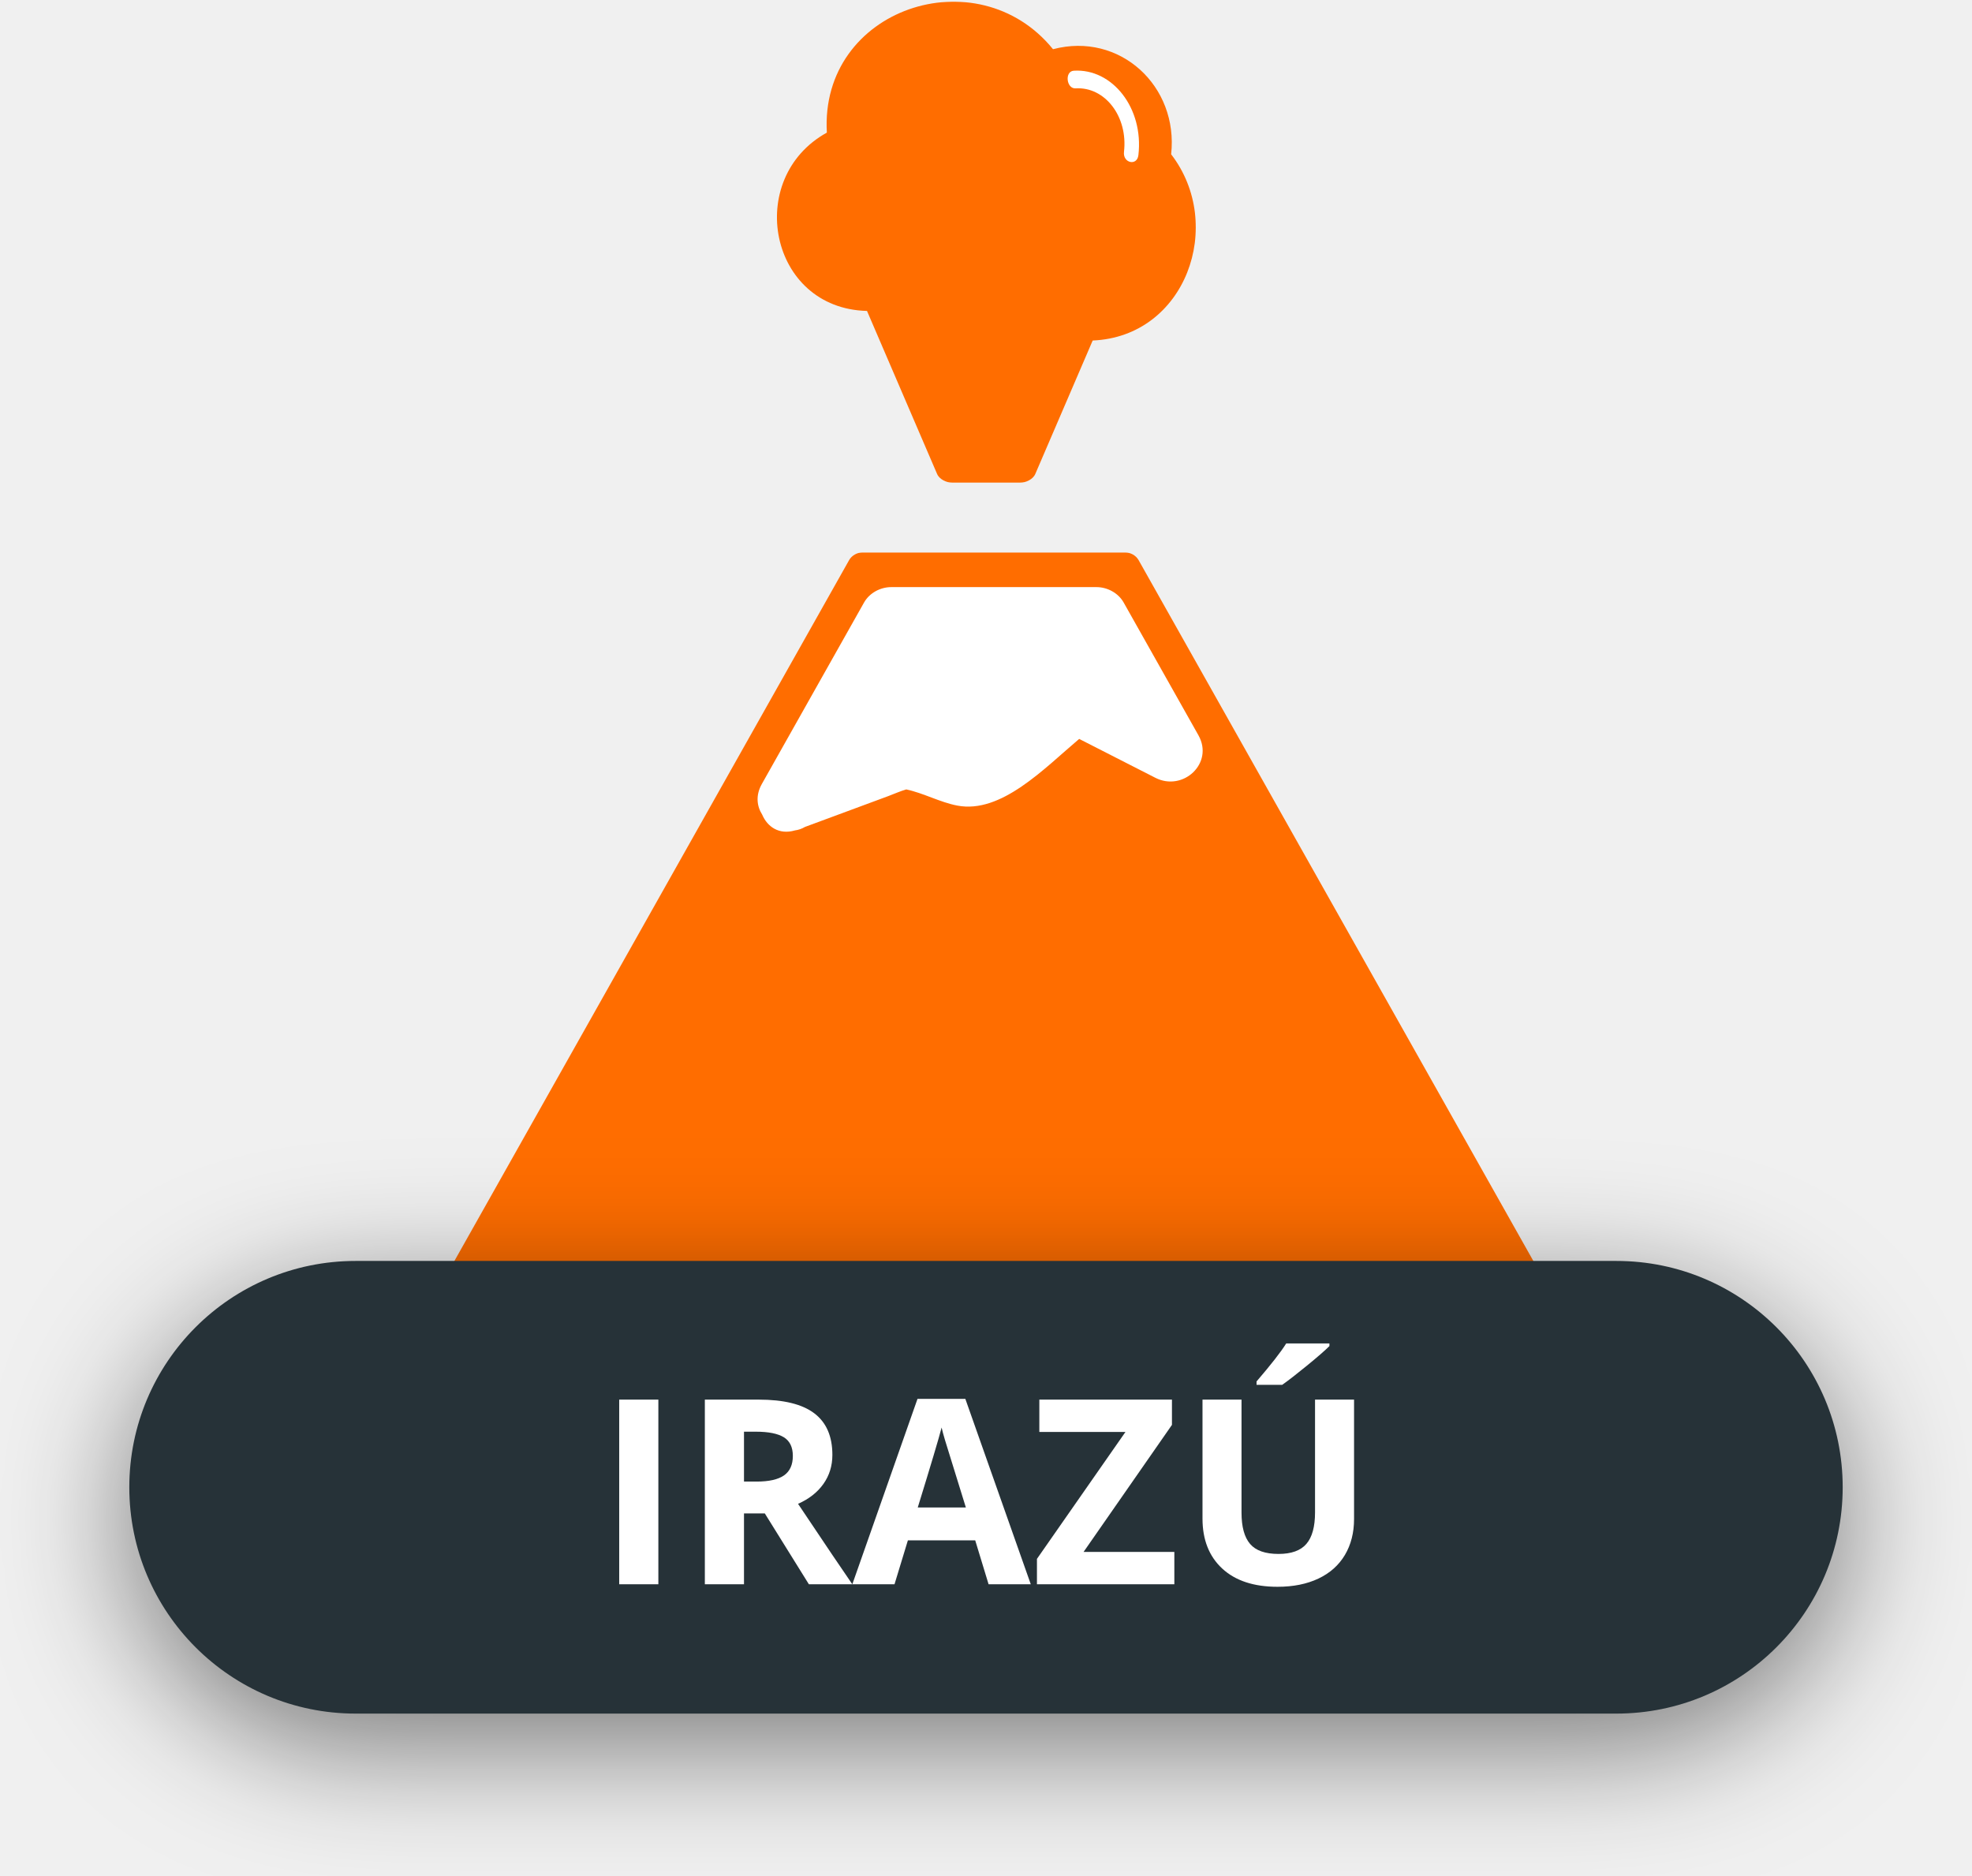
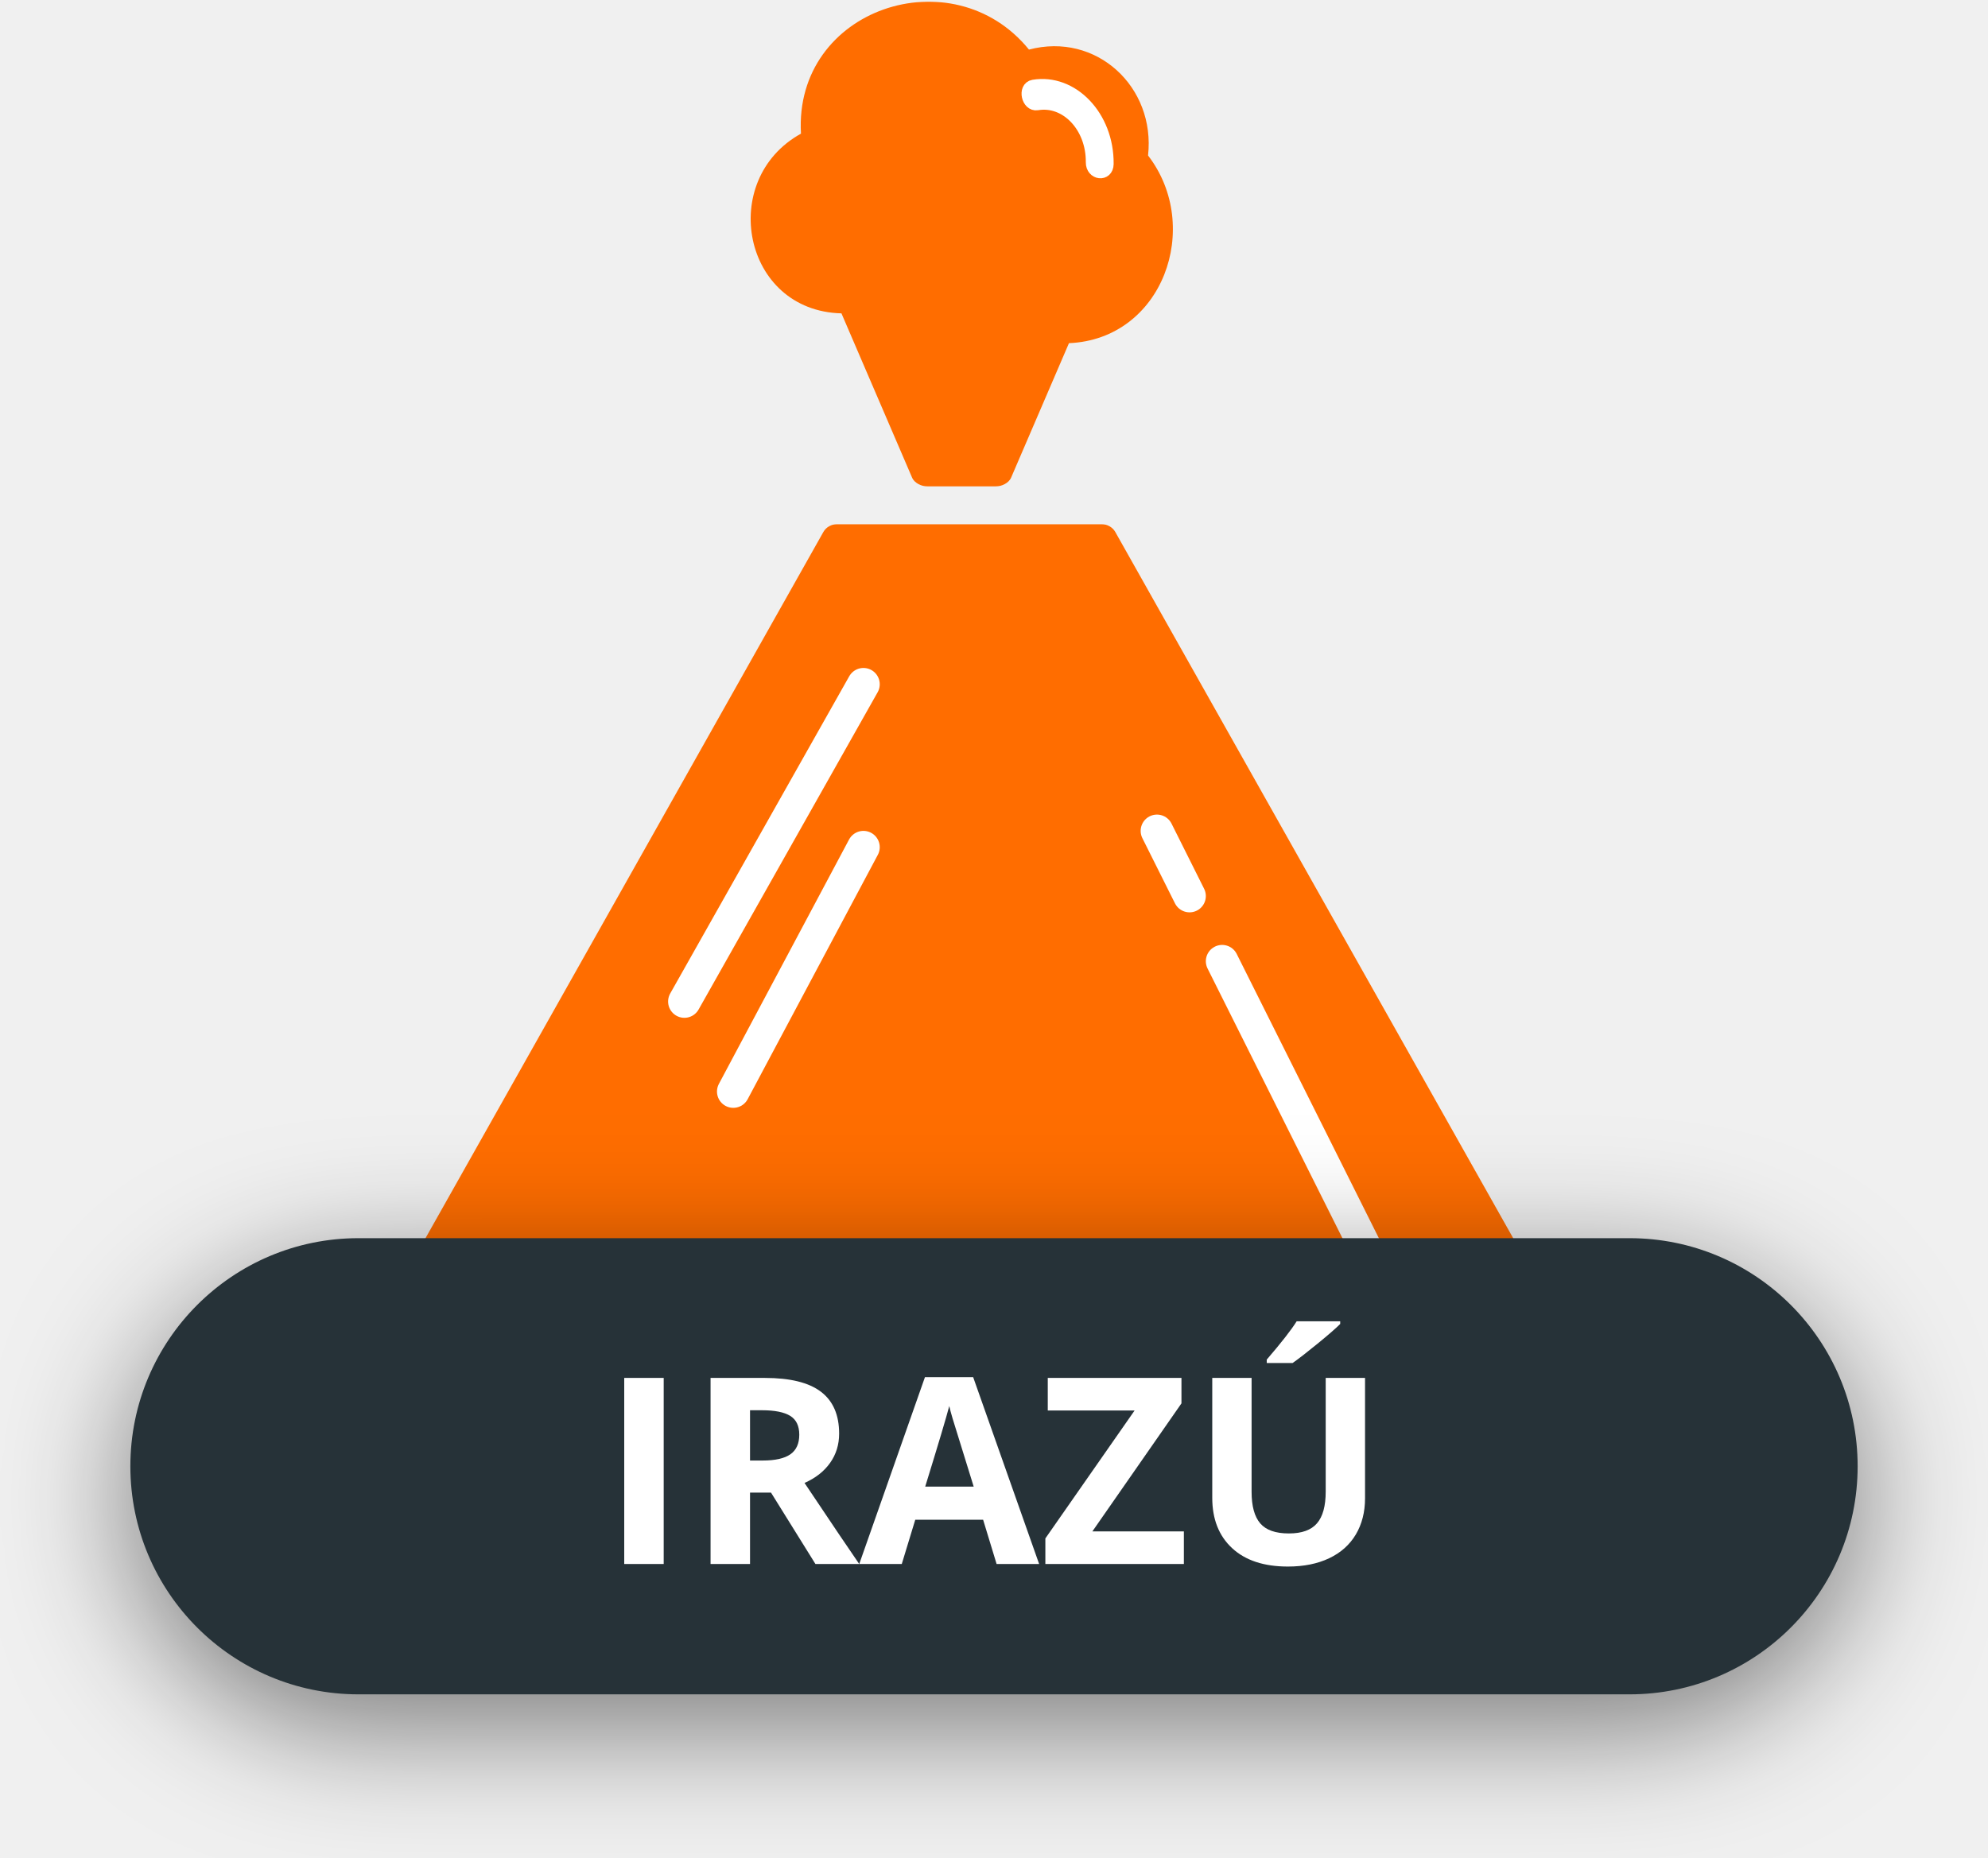
- <svg xmlns="http://www.w3.org/2000/svg" xmlns:xlink="http://www.w3.org/1999/xlink" width="61px" height="58px" viewBox="0 0 61 58" version="1.1">
+ <svg xmlns="http://www.w3.org/2000/svg" xmlns:xlink="http://www.w3.org/1999/xlink" width="61px" height="57px" viewBox="0 0 61 57" version="1.1">
  <defs>
    <polygon id="path-1" points="7.62968209e-05 0.082 33.486 0.082 33.486 22.708 7.62968209e-05 22.708" />
    <polygon id="path-3" points="0.033 0.052 12.989 0.052 12.989 14.929 0.033 14.929" />
-     <rect id="path-5" x="0" y="39" width="53" height="14" rx="7" />
+     <rect id="path-5" x="0" y="38" width="53" height="14" rx="7" />
    <filter x="-12.3%" y="-39.3%" width="124.5%" height="192.9%" filterUnits="objectBoundingBox" id="filter-6">
      <feOffset dx="0" dy="1" in="SourceAlpha" result="shadowOffsetOuter1" />
      <feGaussianBlur stdDeviation="2" in="shadowOffsetOuter1" result="shadowBlurOuter1" />
      <feColorMatrix values="0 0 0 0 0   0 0 0 0 0   0 0 0 0 0  0 0 0 0.5 0" type="matrix" in="shadowBlurOuter1" />
    </filter>
  </defs>
  <g id="Volcanes-fallas" stroke="none" stroke-width="1" fill="none" fill-rule="evenodd">
-     <g id="irazu" transform="translate(4, 0)">
-       <g id="Page-1-Copy-2" transform="translate(10, 0)">
-         <g id="Group-3" transform="translate(0, 17.00385)">
+     <g id="2-copy-4" transform="translate(4, 0)">
+       <g id="Page-1-Copy-2" transform="translate(9, 0)">
+         <g id="Group-3" transform="translate(0, 16.00385)">
          <mask id="mask-2" fill="white">
            <use xlink:href="#path-1" />
          </mask>
          <g id="Clip-2" />
          <path d="M33.424,21.984 C30.984,17.653 28.545,13.323 26.105,8.992 C24.477,6.101 22.849,3.211 21.22,0.32 C21.137,0.173 20.969,0.082 20.8,0.082 L12.686,0.082 C12.517,0.082 12.349,0.173 12.266,0.32 C8.198,7.541 4.13,14.763 0.063,21.984 C-0.116,22.301 0.108,22.708 0.482,22.708 L33.004,22.708 C33.378,22.708 33.602,22.301 33.424,21.984" id="Fill-1" fill="#FF6D00" mask="url(#mask-2)" />
        </g>
-         <path d="M23.071,22.741 C22.3,21.372 21.529,20.004 20.758,18.635 C20.592,18.341 20.255,18.159 19.918,18.159 L13.568,18.159 C13.231,18.159 12.894,18.341 12.728,18.635 C11.674,20.508 10.619,22.379 9.565,24.25 C9.369,24.599 9.411,24.935 9.577,25.196 C9.736,25.571 10.098,25.827 10.589,25.684 C10.697,25.67 10.802,25.634 10.901,25.576 C11.758,25.259 12.614,24.942 13.471,24.625 C13.656,24.556 13.843,24.471 14.033,24.416 C14.568,24.529 15.075,24.814 15.612,24.916 C16.969,25.176 18.294,23.774 19.382,22.854 C20.168,23.255 20.954,23.656 21.74,24.057 C22.595,24.493 23.558,23.606 23.071,22.741" id="Fill-4" fill="#FFFFFF" />
        <g id="Group-8" transform="translate(10, 0)">
          <mask id="mask-4" fill="white">
            <use xlink:href="#path-3" />
          </mask>
          <g id="Clip-7" />
          <path d="M12.227,4.772 C12.46,2.666 10.641,0.976 8.573,1.522 C6.235,-1.359 1.355,0.257 1.577,4.102 C-0.983,5.517 -0.214,9.544 2.819,9.617 C3.542,11.297 4.264,12.978 4.987,14.659 C5.06,14.829 5.282,14.929 5.455,14.929 L7.557,14.929 C7.73,14.929 7.952,14.829 8.025,14.659 L9.8,10.532 C12.682,10.41 13.908,6.956 12.227,4.772" id="Fill-6" fill="#FF6D00" mask="url(#mask-4)" />
        </g>
-         <path d="M19.368,2.646 C20.272,2.685 20.892,3.678 20.65,4.756 C20.574,5.097 21.006,5.243 21.083,4.902 C21.403,3.472 20.561,2.147 19.368,2.097 C19.079,2.084 19.079,2.634 19.368,2.646" id="Fill-9" fill="#FFFFFF" transform="translate(20.15132, 3.596311) rotate(-6) translate(-20.15132, -3.596311) " />
+         <path d="M19.005,3.001 C19.909,3.039 20.528,4.033 20.287,5.11 C20.21,5.452 20.643,5.598 20.72,5.256 C21.04,3.827 20.198,2.502 19.005,2.451 C18.716,2.439 18.716,2.989 19.005,3.001" id="Fill-9" stroke="#FFFFFF" stroke-width="0.4" fill="#FFFFFF" transform="translate(19.78811, 3.95086) rotate(-12) translate(-19.78811, -3.95086) " />
      </g>
+       <path d="M22.494,21 L17,30.737" id="Line" stroke="#FFFFFF" stroke-linecap="round" />
+       <path d="M22.494,26 L18.5,33.5" id="Line-Copy-2" stroke="#FFFFFF" stroke-linecap="round" />
+       <path d="M33.5,29.5 L38.5,39.5" id="Line-Copy" stroke="#FFFFFF" stroke-linecap="round" />
+       <path d="M31.5,25.5 L32.5,27.5" id="Line" stroke="#FFFFFF" stroke-linecap="round" />
      <g id="Rectangle-2-Copy-4">
        <use fill="black" fill-opacity="1" filter="url(#filter-6)" xlink:href="#path-5" />
        <use fill="#263238" fill-rule="evenodd" xlink:href="#path-5" />
      </g>
-       <path d="M15.154,49 L15.154,43.289 L16.365,43.289 L16.365,49 L15.154,49 Z M19.014,45.824 L19.404,45.824 C19.787,45.824 20.07,45.76 20.252,45.633 C20.434,45.505 20.525,45.305 20.525,45.031 C20.525,44.76 20.432,44.568 20.246,44.453 C20.06,44.339 19.771,44.281 19.381,44.281 L19.014,44.281 L19.014,45.824 Z M19.014,46.809 L19.014,49 L17.803,49 L17.803,43.289 L19.467,43.289 C20.243,43.289 20.817,43.43 21.189,43.713 C21.562,43.995 21.748,44.424 21.748,45 C21.748,45.336 21.656,45.635 21.471,45.896 C21.286,46.158 21.024,46.363 20.686,46.512 C21.545,47.796 22.105,48.625 22.365,49 L21.021,49 L19.658,46.809 L19.014,46.809 Z M26.58,49 L26.166,47.641 L24.084,47.641 L23.67,49 L22.365,49 L24.381,43.266 L25.861,43.266 L27.885,49 L26.58,49 Z M25.877,46.625 C25.494,45.393 25.279,44.697 25.23,44.535 C25.182,44.374 25.148,44.246 25.127,44.152 C25.041,44.486 24.795,45.31 24.389,46.625 L25.877,46.625 Z M32.326,49 L28.076,49 L28.076,48.215 L30.814,44.289 L28.15,44.289 L28.15,43.289 L32.252,43.289 L32.252,44.07 L29.518,48 L32.326,48 L32.326,49 Z M37.885,43.289 L37.885,46.984 C37.885,47.406 37.79,47.776 37.602,48.094 C37.413,48.411 37.14,48.655 36.783,48.824 C36.426,48.993 36.005,49.078 35.518,49.078 C34.783,49.078 34.213,48.89 33.807,48.514 C33.4,48.137 33.197,47.622 33.197,46.969 L33.197,43.289 L34.404,43.289 L34.404,46.785 C34.404,47.225 34.493,47.548 34.67,47.754 C34.847,47.96 35.14,48.062 35.549,48.062 C35.945,48.062 36.232,47.959 36.41,47.752 C36.589,47.545 36.678,47.22 36.678,46.777 L36.678,43.289 L37.885,43.289 Z M34.869,42.832 L34.869,42.727 C35.317,42.206 35.623,41.814 35.787,41.551 L37.123,41.551 L37.123,41.633 C36.988,41.768 36.757,41.969 36.43,42.236 C36.103,42.503 35.847,42.702 35.662,42.832 L34.869,42.832 Z" id="irazú" fill="#FFFFFF" />
+       <path d="M15.154,48 L15.154,42.289 L16.365,42.289 L16.365,48 L15.154,48 Z M19.014,44.824 L19.404,44.824 C19.787,44.824 20.07,44.76 20.252,44.633 C20.434,44.505 20.525,44.305 20.525,44.031 C20.525,43.76 20.432,43.568 20.246,43.453 C20.06,43.339 19.771,43.281 19.381,43.281 L19.014,43.281 L19.014,44.824 Z M19.014,45.809 L19.014,48 L17.803,48 L17.803,42.289 L19.467,42.289 C20.243,42.289 20.817,42.43 21.189,42.713 C21.562,42.995 21.748,43.424 21.748,44 C21.748,44.336 21.656,44.635 21.471,44.896 C21.286,45.158 21.024,45.363 20.686,45.512 C21.545,46.796 22.105,47.625 22.365,48 L21.021,48 L19.658,45.809 L19.014,45.809 Z M26.58,48 L26.166,46.641 L24.084,46.641 L23.67,48 L22.365,48 L24.381,42.266 L25.861,42.266 L27.885,48 L26.58,48 Z M25.877,45.625 C25.494,44.393 25.279,43.697 25.23,43.535 C25.182,43.374 25.148,43.246 25.127,43.152 C25.041,43.486 24.795,44.31 24.389,45.625 L25.877,45.625 Z M32.326,48 L28.076,48 L28.076,47.215 L30.814,43.289 L28.15,43.289 L28.15,42.289 L32.252,42.289 L32.252,43.07 L29.518,47 L32.326,47 L32.326,48 Z M37.885,42.289 L37.885,45.984 C37.885,46.406 37.79,46.776 37.602,47.094 C37.413,47.411 37.14,47.655 36.783,47.824 C36.426,47.993 36.005,48.078 35.518,48.078 C34.783,48.078 34.213,47.89 33.807,47.514 C33.4,47.137 33.197,46.622 33.197,45.969 L33.197,42.289 L34.404,42.289 L34.404,45.785 C34.404,46.225 34.493,46.548 34.67,46.754 C34.847,46.96 35.14,47.062 35.549,47.062 C35.945,47.062 36.232,46.959 36.41,46.752 C36.589,46.545 36.678,46.22 36.678,45.777 L36.678,42.289 L37.885,42.289 Z M34.869,41.832 L34.869,41.727 C35.317,41.206 35.623,40.814 35.787,40.551 L37.123,40.551 L37.123,40.633 C36.988,40.768 36.757,40.969 36.43,41.236 C36.103,41.503 35.847,41.702 35.662,41.832 L34.869,41.832 Z" id="IRAZÚ" fill="#FFFFFF" />
    </g>
  </g>
</svg>
